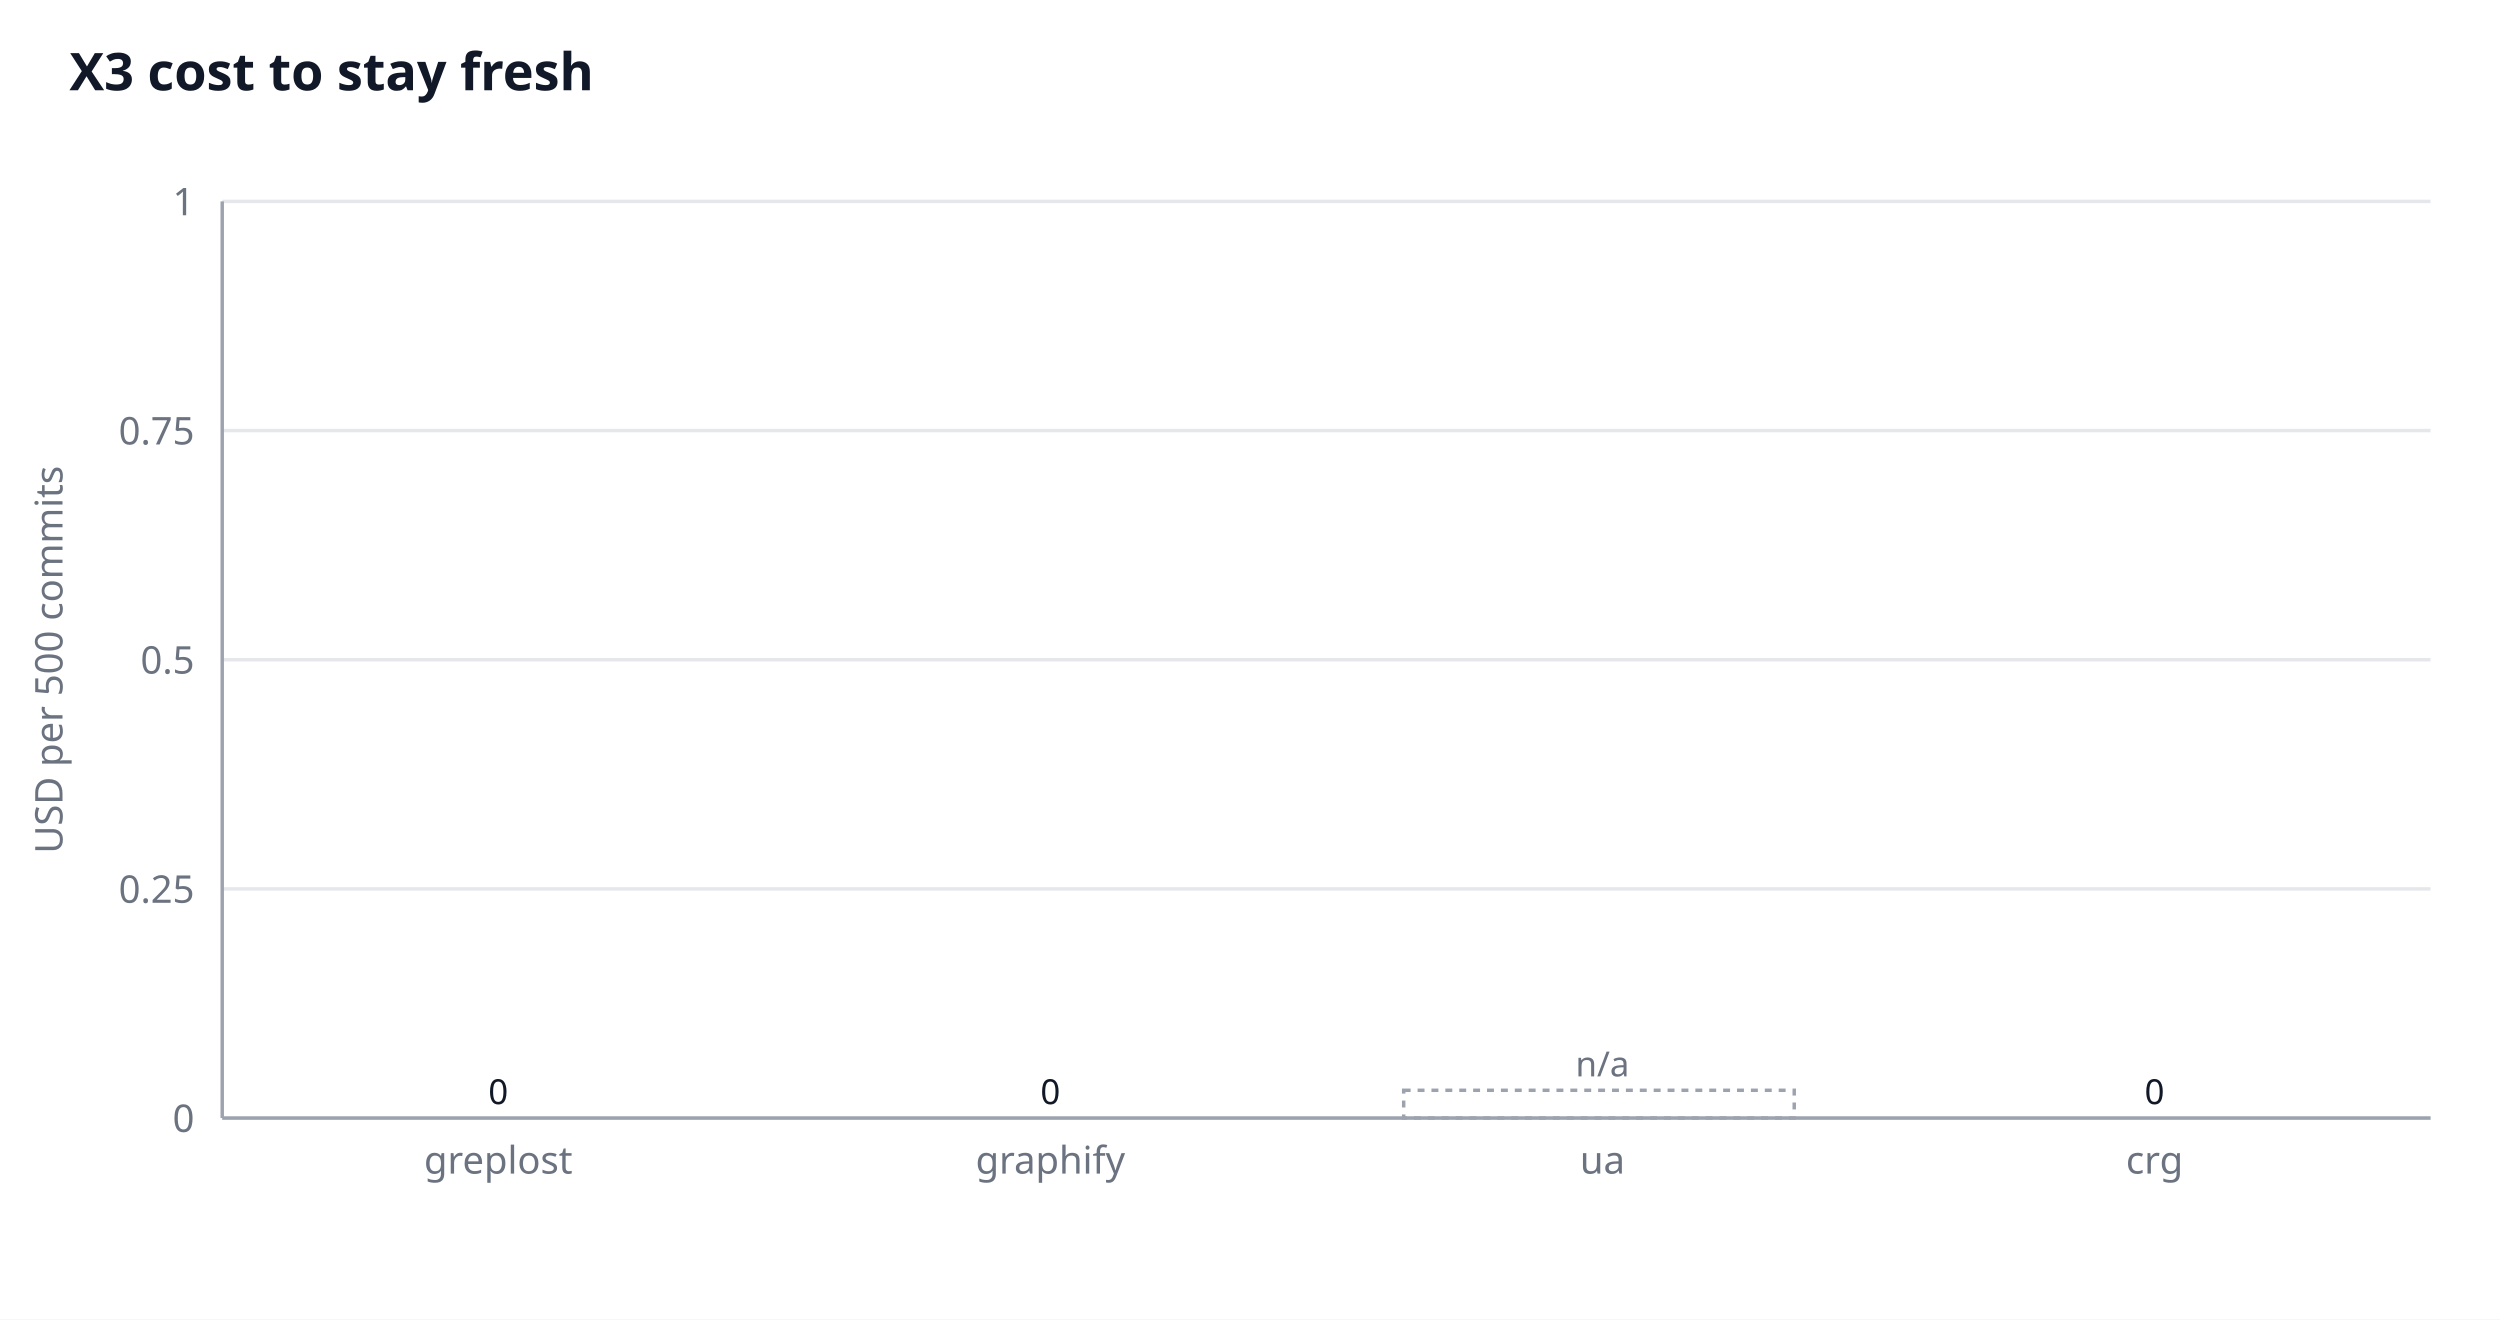
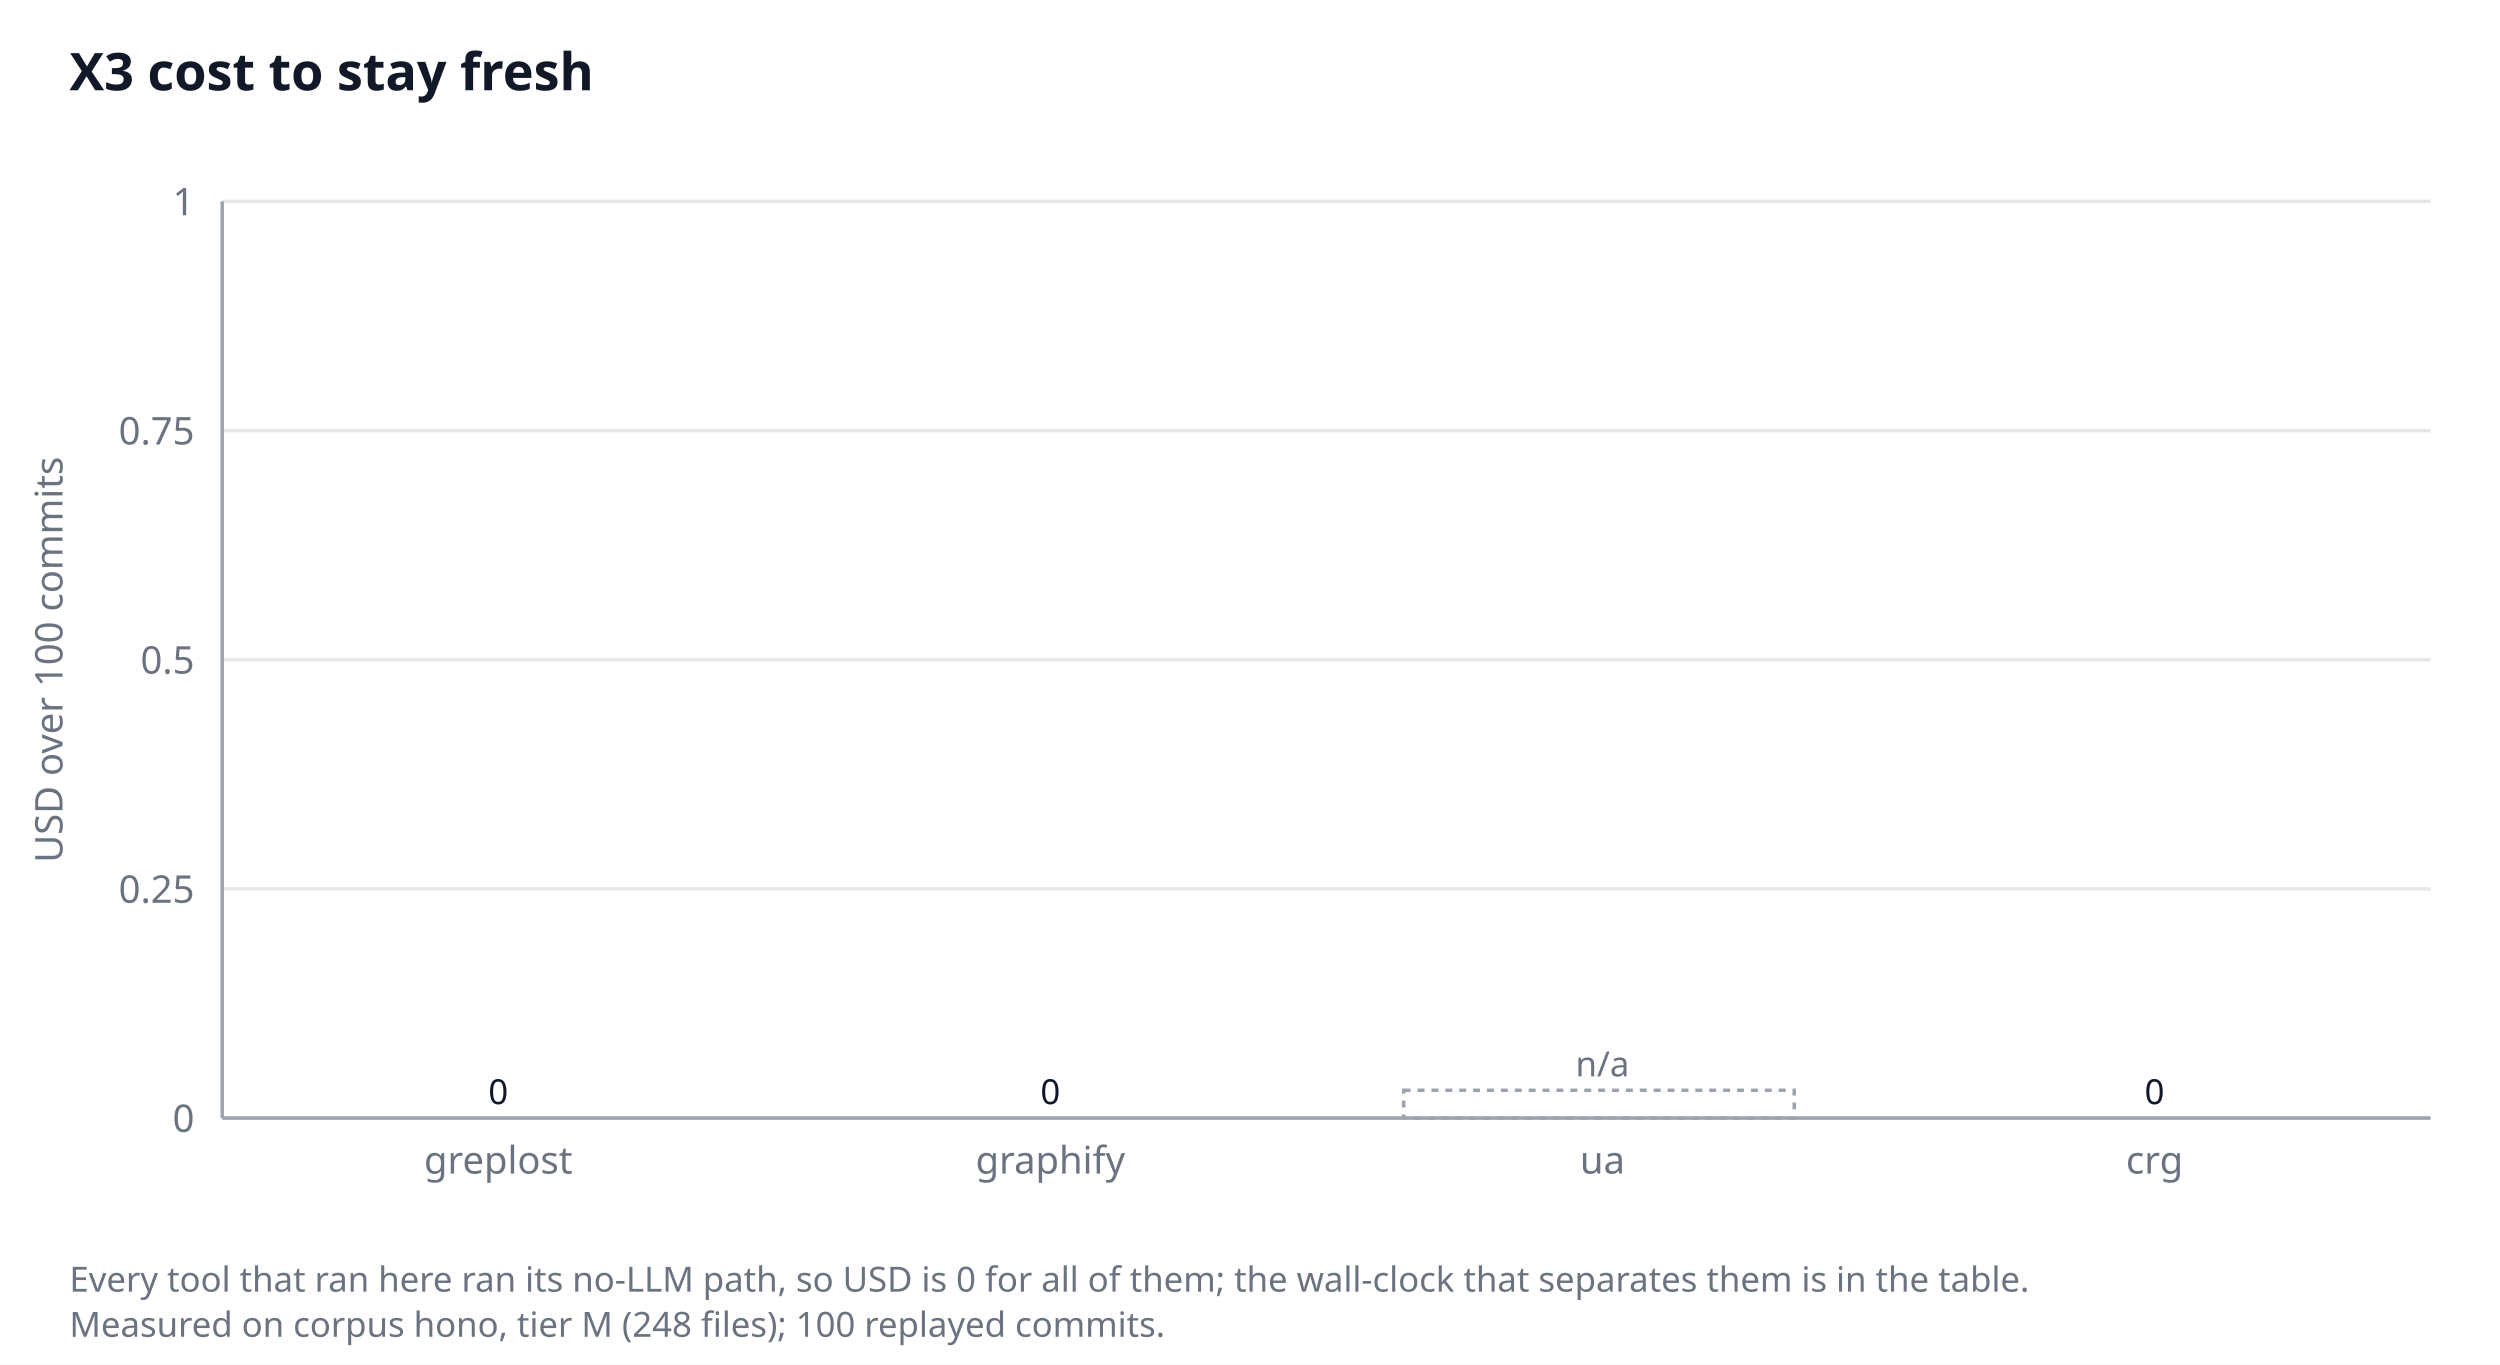
- <svg xmlns="http://www.w3.org/2000/svg" width="720" height="380" viewBox="0 0 720 380" font-family="sans-serif" font-size="12">
-   <rect x="0" y="0" width="720" height="380" fill="#ffffff" />
+ <svg xmlns="http://www.w3.org/2000/svg" width="720" height="393" viewBox="0 0 720 393" font-family="sans-serif" font-size="12">
+   <rect x="0" y="0" width="720" height="393" fill="#ffffff" />
  <text x="20" y="26" font-size="15" font-weight="bold" fill="#111827">X3 cost to stay fresh</text>
  <line x1="64" y1="322" x2="700" y2="322" stroke="#e5e7eb" />
  <text x="56" y="326" fill="#6b7280" font-size="11" text-anchor="end">0</text>
  <line x1="64" y1="256" x2="700" y2="256" stroke="#e5e7eb" />
  <text x="56" y="260" fill="#6b7280" font-size="11" text-anchor="end">0.25</text>
  <line x1="64" y1="190" x2="700" y2="190" stroke="#e5e7eb" />
  <text x="56" y="194" fill="#6b7280" font-size="11" text-anchor="end">0.5</text>
  <line x1="64" y1="124" x2="700" y2="124" stroke="#e5e7eb" />
  <text x="56" y="128" fill="#6b7280" font-size="11" text-anchor="end">0.75</text>
  <line x1="64" y1="58" x2="700" y2="58" stroke="#e5e7eb" />
  <text x="56" y="62" fill="#6b7280" font-size="11" text-anchor="end">1</text>
  <line x1="64" y1="58" x2="64" y2="322" stroke="#9ca3af" />
  <line x1="64" y1="322" x2="700" y2="322" stroke="#9ca3af" />
-   <text x="18" y="190" fill="#6b7280" font-size="11" text-anchor="middle" transform="rotate(-90 18 190)">USD per 500 commits</text>
+   <text x="18" y="190" fill="#6b7280" font-size="11" text-anchor="middle" transform="rotate(-90 18 190)">USD over 100 commits</text>
+   <text x="20" y="372" fill="#6b7280" font-size="10">Every tool that ran here ran its no-LLM path, so USD is 0 for all of them; the wall-clock that separates them is in the table.</text>
+   <text x="20" y="385" fill="#6b7280" font-size="10">Measured on corpus hono, tier M (248 files); 100 replayed commits.</text>
  <rect x="86.26" y="322" width="112.48" height="0" fill="#1d4ed8" />
  <text x="143.5" y="318" fill="#111827" font-size="10" text-anchor="middle">0</text>
  <text x="143.5" y="338" fill="#6b7280" font-size="11" text-anchor="middle">greplost</text>
  <rect x="245.26" y="322" width="112.48" height="0" fill="#1d4ed8" />
  <text x="302.5" y="318" fill="#111827" font-size="10" text-anchor="middle">0</text>
  <text x="302.5" y="338" fill="#6b7280" font-size="11" text-anchor="middle">graphify</text>
  <rect x="404.26" y="314" width="112.48" height="8" fill="none" stroke="#9ca3af" stroke-dasharray="2 2" />
  <text x="461.5" y="310" fill="#6b7280" font-size="10" text-anchor="middle">n/a</text>
  <text x="461.5" y="338" fill="#6b7280" font-size="11" text-anchor="middle">ua</text>
  <rect x="563.26" y="322" width="112.48" height="0" fill="#1d4ed8" />
  <text x="620.5" y="318" fill="#111827" font-size="10" text-anchor="middle">0</text>
  <text x="620.5" y="338" fill="#6b7280" font-size="11" text-anchor="middle">crg</text>
</svg>
